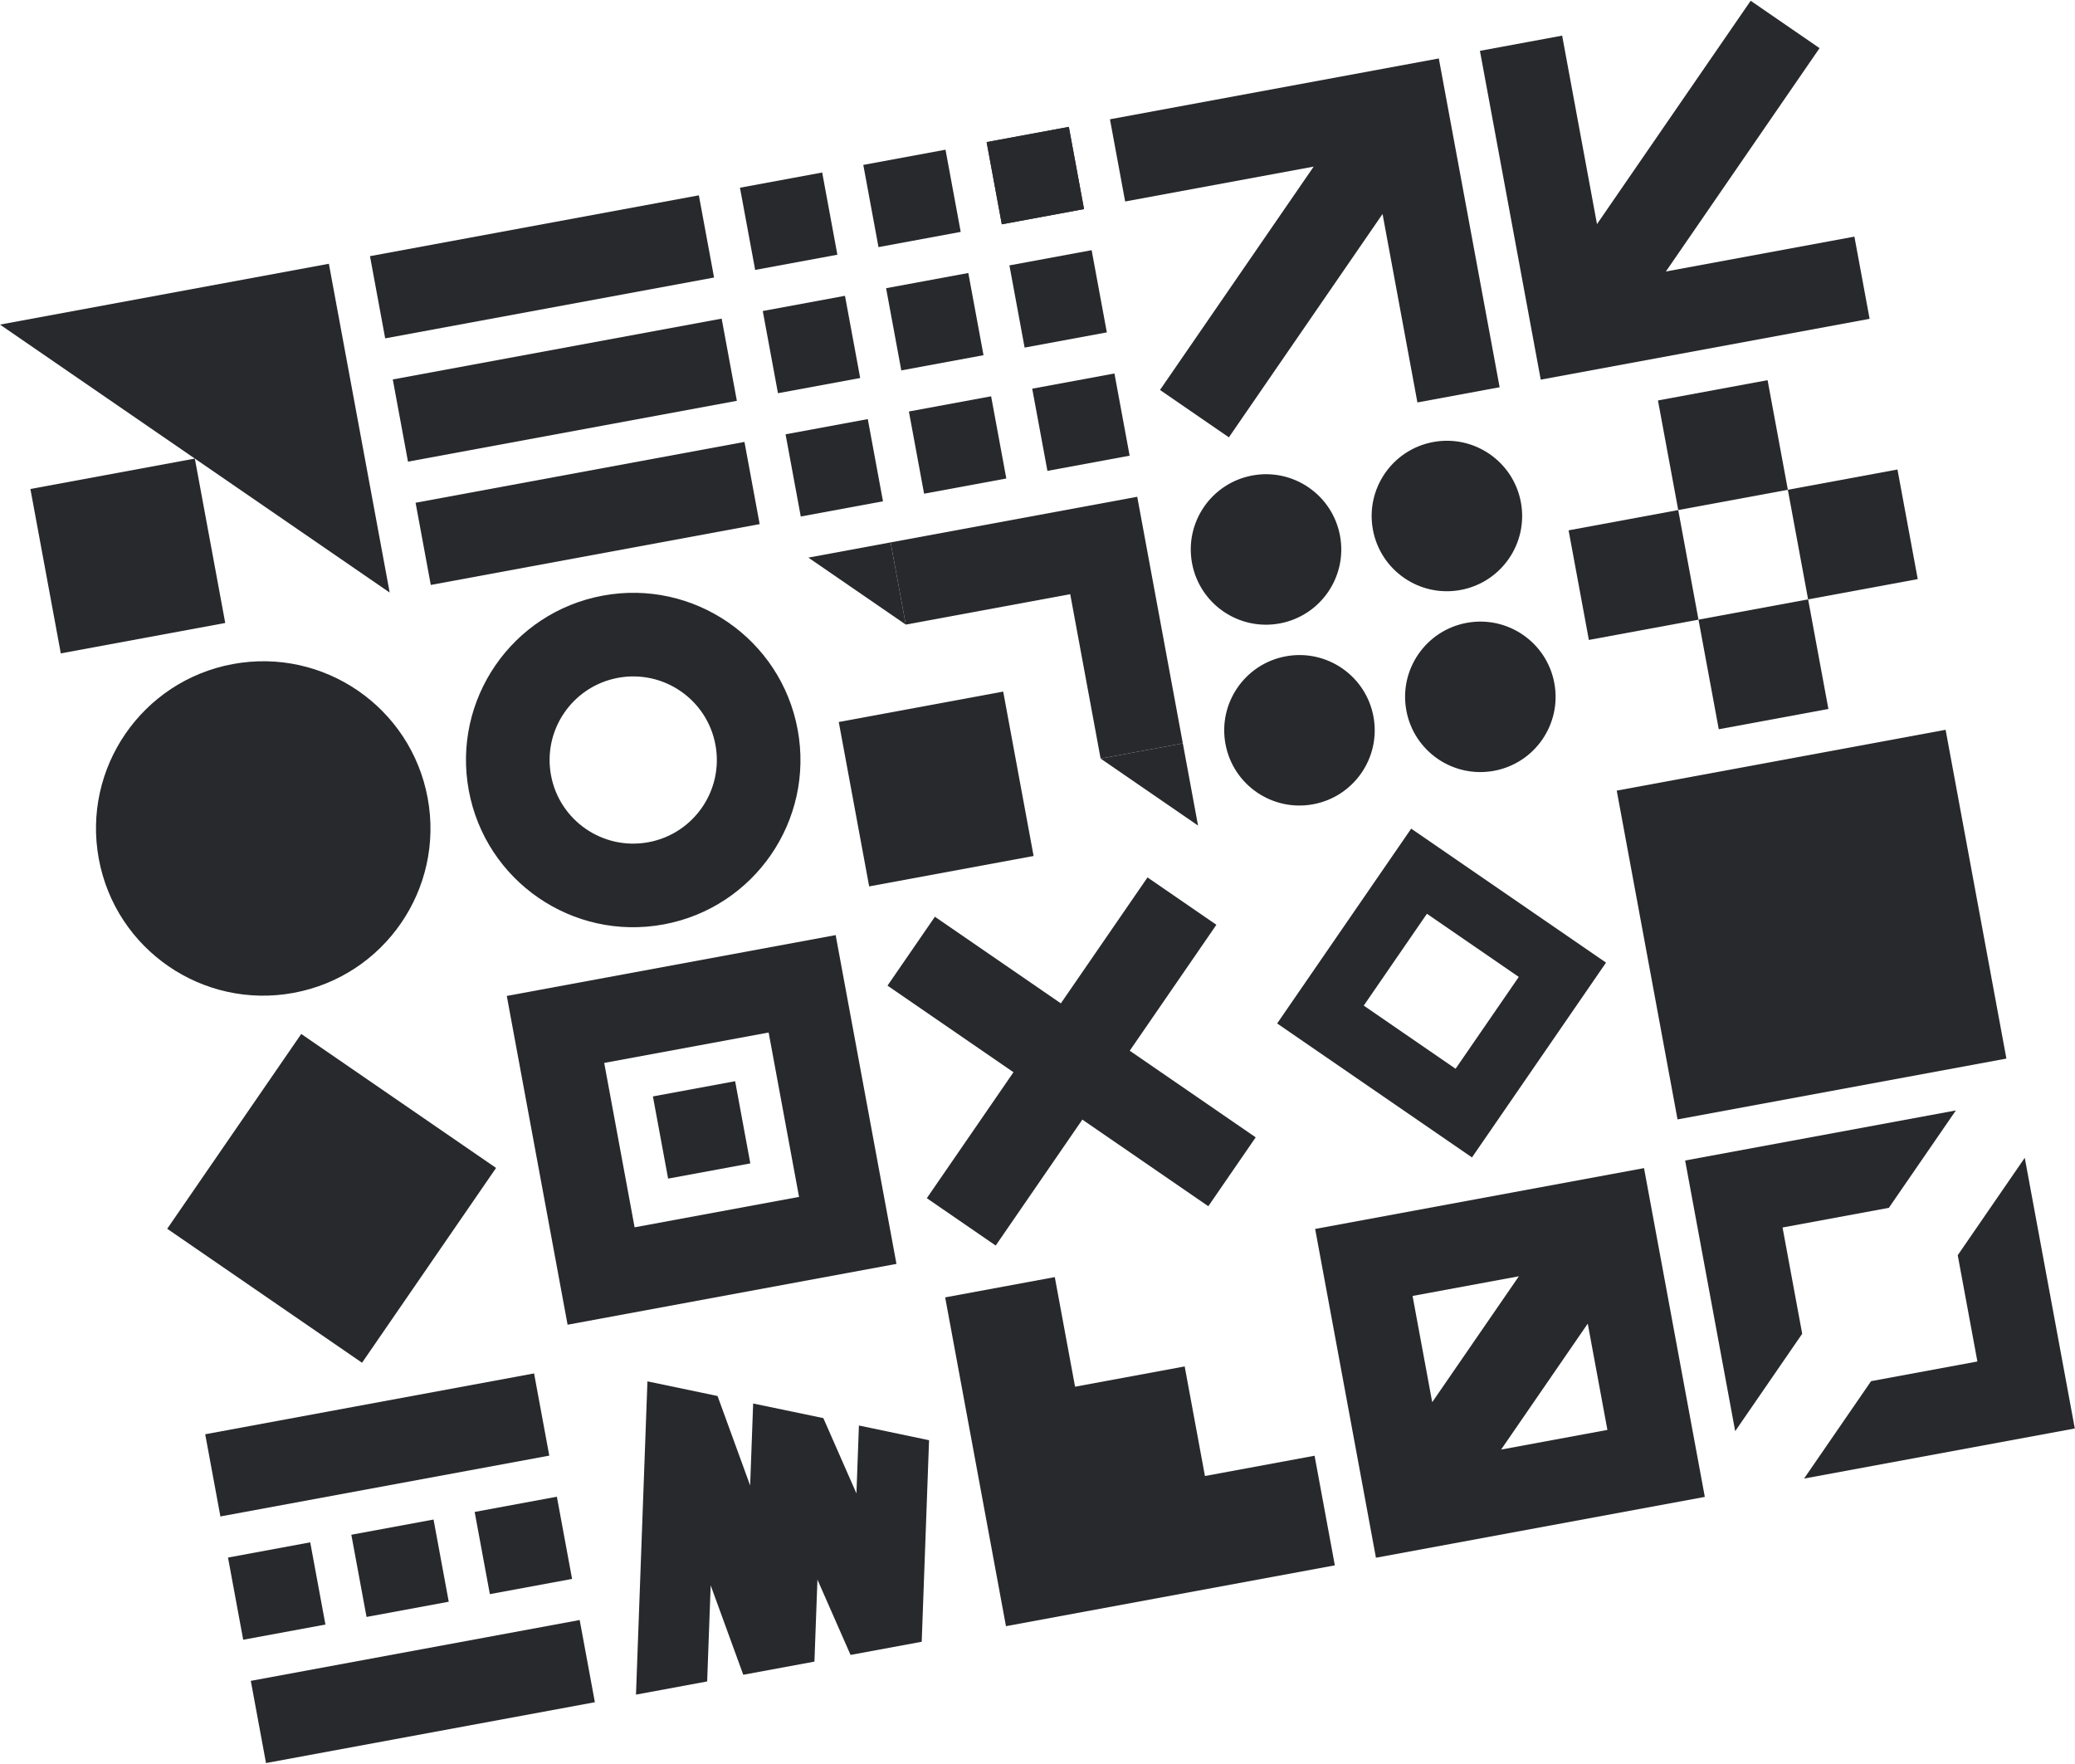
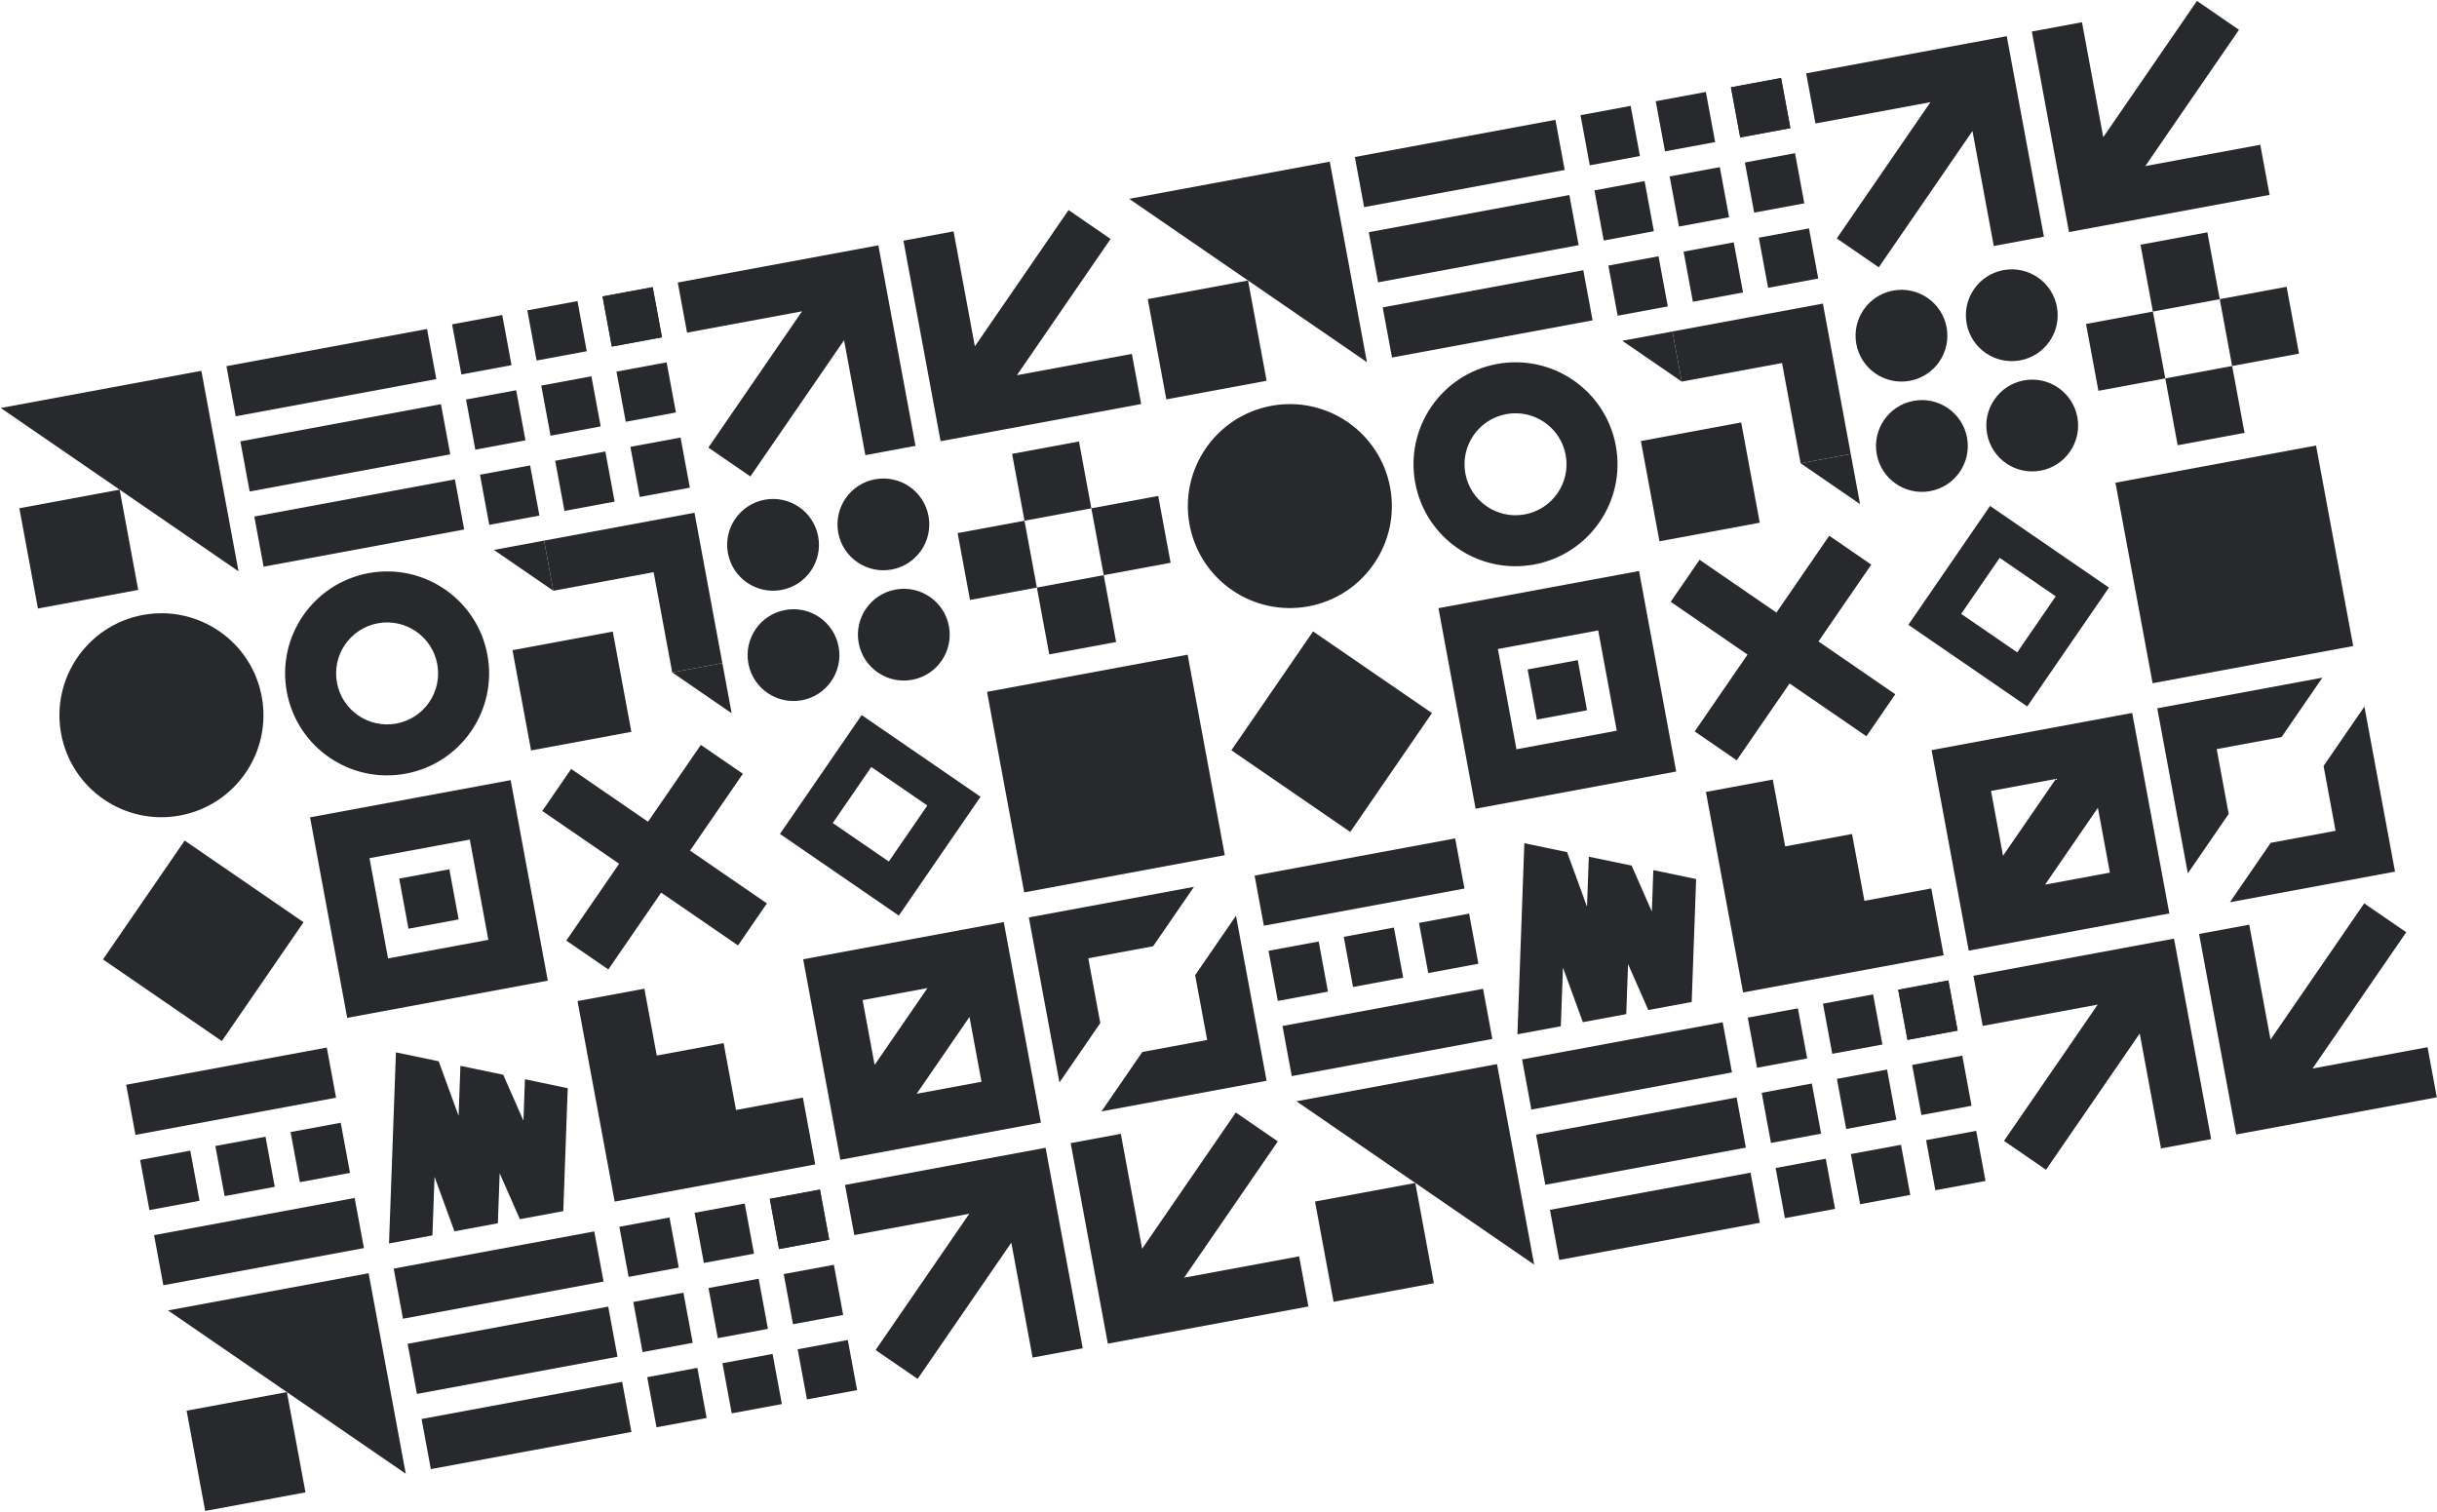
- <svg xmlns="http://www.w3.org/2000/svg" width="1870" height="1589" viewBox="0 0 1870 1589" fill="none">
-   <path d="M1753.39 657.595L1457.01 712.411L1511.8 1008.68L1808.18 953.86L1753.39 657.595Z" fill="#27292C" />
-   <path d="M629.812 176.002L333.43 230.818L347.128 304.884L643.51 250.068L629.812 176.002Z" fill="#27292C" />
-   <path d="M650.361 287.102L353.979 341.917L367.677 415.983L664.059 361.168L650.361 287.102Z" fill="#27292C" />
-   <path d="M670.908 398.201L374.525 453.016L388.224 527.082L684.606 472.267L670.908 398.201Z" fill="#27292C" />
-   <path d="M209.834 598.375C127.988 613.512 73.908 692.102 89.04 773.915C104.171 855.728 182.781 909.777 264.627 894.639C346.473 879.502 400.553 800.913 385.422 719.099C370.29 637.286 291.68 583.238 209.834 598.375Z" fill="#27292C" />
-   <path d="M1085.9 1330L1067.64 1231.26L968.852 1249.53L950.586 1150.77L851.787 1169.04L906.581 1465.31L1202.96 1410.49L1184.7 1311.73L1085.9 1330Z" fill="#27292C" />
-   <path d="M1096.21 833.31L1034.14 790.619L956.048 904.105L842.53 826.057L799.832 888.125L913.347 966.159L835.254 1079.65L897.327 1122.34L975.42 1008.85L1088.94 1086.9L1131.64 1024.83L1018.13 946.779L1096.21 833.31Z" fill="#27292C" />
-   <path d="M481.312 1237.56L184.93 1292.38L198.628 1366.44L495.01 1311.63L481.312 1237.56Z" fill="#27292C" />
-   <path d="M522.408 1459.76L226.025 1514.58L239.724 1588.64L536.106 1533.83L522.408 1459.76Z" fill="#27292C" />
-   <path d="M501.859 1348.66L427.764 1362.37L441.462 1436.43L515.558 1422.73L501.859 1348.66Z" fill="#27292C" />
-   <path d="M279.574 1389.77L205.479 1403.48L219.177 1477.54L293.272 1463.84L279.574 1389.77Z" fill="#27292C" />
-   <path d="M390.717 1369.22L316.621 1382.92L330.32 1456.99L404.415 1443.28L390.717 1369.22Z" fill="#27292C" />
-   <path d="M1481.6 1052.56L1185.22 1107.38L1240.01 1403.64L1536.39 1348.82L1481.6 1052.56ZM1368.82 1150.02L1290.72 1263.49L1273.01 1167.74L1368.82 1150.02ZM1430.89 1192.71L1448.6 1288.46L1352.8 1306.18L1430.88 1192.71L1430.89 1192.71Z" fill="#27292C" />
-   <path d="M1824.72 1043.27L1869.83 1287.16L1625.83 1332.3L1686.23 1244.53L1782.04 1226.81L1764.32 1131.04L1824.72 1043.27Z" fill="#27292C" />
-   <path d="M1762.65 1000.58L1702.25 1088.35L1606.44 1106.07L1624.15 1201.82L1563.76 1289.59L1518.65 1045.71L1762.65 1000.58Z" fill="#27292C" />
-   <path d="M175.588 413.21L27.396 440.618L54.793 588.75L202.984 561.342L175.588 413.21Z" fill="#27292C" />
-   <path d="M0 292.485L351.176 533.934L296.382 237.67L0 292.485Z" fill="#27292C" />
-   <path d="M1592.96 342.567L1494.16 360.84L1512.43 459.6L1611.23 441.327L1592.96 342.567Z" fill="#27292C" />
-   <path d="M1629.49 540.072L1530.69 558.345L1548.96 657.105L1647.76 638.832L1629.49 540.072Z" fill="#27292C" />
-   <path d="M1710.01 423.057L1611.21 441.33L1629.48 540.09L1728.28 521.817L1710.01 423.057Z" fill="#27292C" />
-   <path d="M1512.43 459.6L1413.63 477.873L1431.89 576.632L1530.69 558.36L1512.43 459.6Z" fill="#27292C" />
-   <path d="M963.24 114.335L889.145 128.039L902.843 202.105L976.939 188.401L963.24 114.335Z" fill="#27292C" />
-   <path d="M963.24 114.335L889.145 128.039L902.843 202.105L976.939 188.401L963.24 114.335Z" fill="#27292C" />
-   <path d="M740.955 155.447L666.859 169.15L680.558 243.217L754.653 229.513L740.955 155.447Z" fill="#27292C" />
-   <path d="M852.099 134.891L778.004 148.595L791.702 222.661L865.798 208.957L852.099 134.891Z" fill="#27292C" />
-   <path d="M983.791 225.434L909.695 239.138L923.394 313.204L997.489 299.5L983.791 225.434Z" fill="#27292C" />
-   <path d="M761.504 266.546L687.408 280.25L701.107 354.316L775.202 340.612L761.504 266.546Z" fill="#27292C" />
-   <path d="M872.646 245.99L798.551 259.694L812.249 333.76L886.345 320.056L872.646 245.99Z" fill="#27292C" />
-   <path d="M1004.34 336.533L930.24 350.237L943.939 424.303L1018.03 410.599L1004.34 336.533Z" fill="#27292C" />
-   <path d="M782.051 377.645L707.955 391.349L721.654 465.415L795.749 451.711L782.051 377.645Z" fill="#27292C" />
-   <path d="M893.193 357.089L819.098 370.793L832.796 444.859L906.892 431.155L893.193 357.089Z" fill="#27292C" />
-   <path d="M1316.28 531.617C1353.11 524.806 1377.45 489.439 1370.64 452.624C1363.83 415.809 1328.46 391.487 1291.63 398.298C1254.8 405.11 1230.46 440.476 1237.27 477.291C1244.08 514.106 1279.45 538.429 1316.28 531.617Z" fill="#27292C" />
-   <path d="M1153.28 561.766C1190.11 554.954 1214.44 519.588 1207.63 482.773C1200.83 445.958 1165.45 421.635 1128.62 428.447C1091.79 435.258 1067.45 470.625 1074.26 507.44C1081.07 544.255 1116.45 568.577 1153.28 561.766Z" fill="#27292C" />
-   <path d="M1346.42 694.563C1383.25 687.751 1407.59 652.385 1400.78 615.57C1393.97 578.755 1358.6 554.432 1321.77 561.244C1284.94 568.055 1260.6 603.422 1267.41 640.237C1274.22 677.052 1309.59 701.374 1346.42 694.563Z" fill="#27292C" />
-   <path d="M1183.41 724.711C1220.24 717.9 1244.58 682.533 1237.77 645.718C1230.96 608.903 1195.59 584.581 1158.76 591.392C1121.93 598.204 1097.59 633.57 1104.4 670.385C1111.21 707.2 1146.58 731.523 1183.41 724.711Z" fill="#27292C" />
-   <path d="M662.504 974.253L588.408 987.956L602.107 1062.02L676.202 1048.32L662.504 974.253Z" fill="#27292C" />
-   <path d="M456.717 897.413L511.511 1193.68L807.893 1138.86L753.099 842.598L456.717 897.413ZM720.099 1078.5L571.908 1105.91L544.511 957.775L692.702 930.368L720.099 1078.5Z" fill="#27292C" />
-   <path d="M543.265 536.707C461.419 551.845 407.34 630.434 422.471 712.247C437.602 794.061 516.213 848.109 598.059 832.972C679.905 817.835 733.985 739.245 718.853 657.432C703.722 575.618 625.111 521.57 543.265 536.707ZM584.361 758.906C543.445 766.473 504.131 739.443 496.567 698.544C489.002 657.644 516.048 618.341 556.964 610.774C597.879 603.206 637.193 630.237 644.758 671.136C652.322 712.035 625.276 751.339 584.361 758.906Z" fill="#27292C" />
-   <path d="M1296.67 52.667L1000.29 107.483L1013.99 181.549L1183.89 150.126L1045.4 351.383L1107.47 394.074L1245.96 192.817L1277.37 362.636L1351.47 348.932L1296.67 52.667Z" fill="#27292C" />
-   <path d="M1388.52 342.095L1684.9 287.279L1671.2 213.213L1501.3 244.636L1639.79 43.38L1577.72 0.689L1439.22 201.93L1407.81 32.111L1333.72 45.815L1388.52 342.095Z" fill="#27292C" />
-   <path d="M802.598 488.744L816.296 562.81L964.487 535.402L991.884 683.534L1065.98 669.831L1024.88 447.632L802.598 488.744Z" fill="#27292C" />
-   <path d="M728.502 502.448L816.296 562.81L802.598 488.744L728.502 502.448Z" fill="#27292C" />
-   <path d="M991.883 683.534L1079.68 743.897L1065.98 669.831L991.883 683.534Z" fill="#27292C" />
-   <path d="M904.089 623.172L755.898 650.58L783.295 798.712L931.486 771.305L904.089 623.172Z" fill="#27292C" />
-   <path d="M447.065 1052.4L271.479 931.676L150.686 1107.21L326.272 1227.94L447.065 1052.4Z" fill="#27292C" />
-   <path d="M774.059 1284.51L771.828 1345.68L741.996 1277.83L678.746 1264.66L676.035 1338.53L646.657 1257.91L583.472 1244.71L573.154 1526.98L637.292 1515.11L640.469 1428.54L669.835 1509.09L733.974 1497.23L736.684 1423.36L766.517 1491.21L830.655 1479.35L837.278 1297.75L774.084 1284.5L774.059 1284.51Z" fill="#27292C" />
-   <path d="M1271.77 746.67L1150.97 922.21L1326.56 1042.93L1447.36 867.395L1271.77 746.67ZM1229.01 906.123L1285.95 823.373L1368.73 880.283L1311.78 963.032L1229.01 906.123Z" fill="#27292C" />
+ <svg xmlns="http://www.w3.org/2000/svg" width="2496" height="1548" viewBox="0 0 2496 1548" fill="none">
+   <path d="M1216.38 670.48L1010.94 708.557L1049 913.921L1254.44 875.844L1216.38 670.48Z" fill="#27292C" />
+   <path d="M437.36 336.92L231.914 374.997L241.43 426.339L446.876 388.261L437.36 336.92Z" fill="#27292C" />
+   <path d="M451.634 413.932L246.188 452.009L255.703 503.35L461.149 465.273L451.634 413.932Z" fill="#27292C" />
+   <path d="M465.907 490.944L260.461 529.021L269.977 580.362L475.423 542.285L465.907 490.944Z" fill="#27292C" />
+   <path d="M146.33 629.831C89.597 640.346 52.128 694.84 62.638 751.552C73.149 808.263 127.659 845.71 184.392 835.195C241.126 824.68 278.595 770.186 268.084 713.475C257.574 656.763 203.064 619.316 146.33 629.831Z" fill="#27292C" />
+   <path d="M753.833 1136.79L741.147 1068.34L672.671 1081.03L659.983 1012.57L591.498 1025.27L629.56 1230.63L835.006 1192.55L822.318 1124.09L753.833 1136.79Z" fill="#27292C" />
+   <path d="M760.855 792.462L717.813 762.884L663.706 841.576L584.992 787.501L555.409 830.539L634.121 884.605L580.014 963.297L623.056 992.875L677.163 914.183L755.877 968.258L785.46 925.22L706.757 871.142L760.855 792.462Z" fill="#27292C" />
+   <path d="M334.692 1072.86L129.246 1110.94L138.762 1162.28L344.208 1124.2L334.692 1072.86Z" fill="#27292C" />
+   <path d="M363.239 1226.89L157.793 1264.96L167.309 1316.3L372.755 1278.23L363.239 1226.89Z" fill="#27292C" />
+   <path d="M348.965 1149.87L297.603 1159.39L307.119 1210.73L358.48 1201.21L348.965 1149.87Z" fill="#27292C" />
+   <path d="M194.881 1178.43L143.52 1187.95L153.035 1239.29L204.397 1229.77L194.881 1178.43Z" fill="#27292C" />
+   <path d="M271.924 1164.15L220.562 1173.67L230.078 1225.01L281.439 1215.49L271.924 1164.15Z" fill="#27292C" />
+   <path d="M1028.07 944.352L822.627 982.429L860.689 1187.79L1066.13 1149.72L1028.07 944.352ZM949.914 1011.94L895.806 1090.62L883.504 1024.25L949.914 1011.94ZM992.956 1041.52L1005.26 1107.89L938.848 1120.2L992.946 1041.52L992.956 1041.52Z" fill="#27292C" />
+   <path d="M1265.93 937.823L1297.26 1106.88L1128.13 1138.24L1169.98 1077.38L1236.39 1065.07L1224.08 998.684L1265.93 937.823Z" fill="#27292C" />
+   <path d="M1222.89 908.245L1181.04 969.106L1114.63 981.414L1126.93 1047.79L1085.09 1108.65L1053.75 939.592L1222.89 908.245Z" fill="#27292C" />
+   <path d="M122.541 501.478L19.818 520.517L38.849 623.199L141.572 604.16L122.541 501.478Z" fill="#27292C" />
+   <path d="M0.787 417.834L244.295 585.122L206.233 379.757L0.787 417.834Z" fill="#27292C" />
+   <path d="M1105.08 452.136L1036.6 464.829L1049.29 533.288L1117.77 520.594L1105.08 452.136Z" fill="#27292C" />
+   <path d="M1130.46 589.042L1061.97 601.735L1074.66 670.194L1143.15 657.501L1130.46 589.042Z" fill="#27292C" />
+   <path d="M1186.25 507.903L1117.76 520.596L1130.45 589.055L1198.94 576.362L1186.25 507.903Z" fill="#27292C" />
+   <path d="M1049.29 533.288L980.801 545.981L993.489 614.439L1061.97 601.746L1049.29 533.288Z" fill="#27292C" />
+   <path d="M668.486 294.083L617.125 303.603L626.64 354.944L678.001 345.424L668.486 294.083Z" fill="#27292C" />
+   <path d="M668.486 294.083L617.125 303.603L626.64 354.944L678.001 345.424L668.486 294.083Z" fill="#27292C" />
+   <path d="M514.403 322.641L463.041 332.16L472.557 383.502L523.918 373.982L514.403 322.641Z" fill="#27292C" />
+   <path d="M591.445 308.362L540.084 317.882L549.599 369.223L600.961 359.703L591.445 308.362Z" fill="#27292C" />
+   <path d="M682.761 371.095L631.4 380.614L640.915 431.955L692.277 422.436L682.761 371.095Z" fill="#27292C" />
+   <path d="M528.676 399.653L477.315 409.172L486.83 460.513L538.192 450.994L528.676 399.653Z" fill="#27292C" />
+   <path d="M605.719 385.374L554.357 394.893L563.873 446.234L615.234 436.715L605.719 385.374Z" fill="#27292C" />
+   <path d="M697.033 448.107L645.672 457.626L655.187 508.967L706.549 499.448L697.033 448.107Z" fill="#27292C" />
+   <path d="M542.95 476.665L491.588 486.184L501.104 537.525L552.465 528.006L542.95 476.665Z" fill="#27292C" />
+   <path d="M619.991 462.386L568.629 471.905L578.145 523.246L629.506 513.727L619.991 462.386Z" fill="#27292C" />
+   <path d="M913.336 583.263C938.865 578.531 955.727 554.008 950.997 528.489C946.267 502.969 921.737 486.117 896.208 490.849C870.678 495.581 853.817 520.104 858.546 545.623C863.276 571.143 887.806 587.995 913.336 583.263Z" fill="#27292C" />
+   <path d="M800.342 604.205C825.871 599.474 842.733 574.95 838.003 549.431C833.273 523.912 808.743 507.06 783.214 511.791C757.684 516.523 740.823 541.046 745.552 566.566C750.282 592.085 774.812 608.937 800.342 604.205Z" fill="#27292C" />
+   <path d="M934.27 696.213C959.8 691.482 976.661 666.958 971.932 641.439C967.202 615.92 942.672 599.068 917.142 603.799C891.613 608.531 874.751 633.054 879.481 658.574C884.211 684.093 908.741 700.945 934.27 696.213Z" fill="#27292C" />
+   <path d="M821.276 717.156C846.806 712.424 863.667 687.901 858.937 662.381C854.208 636.862 829.678 620.01 804.148 624.742C778.619 629.473 761.757 653.997 766.487 679.516C771.216 705.036 795.746 721.887 821.276 717.156Z" fill="#27292C" />
+   <path d="M460.23 890.281L408.869 899.8L418.384 951.142L469.746 941.622L460.23 890.281Z" fill="#27292C" />
+   <path d="M317.553 837.068L355.615 1042.43L561.061 1004.35L522.999 798.991L317.553 837.068ZM500.184 962.533L397.461 981.572L378.43 878.89L481.153 859.851L500.184 962.533Z" fill="#27292C" />
+   <path d="M377.457 586.994C320.723 597.509 283.255 652.003 293.765 708.715C304.276 765.426 358.785 802.873 415.519 792.358C472.253 781.843 509.722 727.349 499.211 670.638C488.7 613.926 434.191 576.479 377.457 586.994ZM406.004 741.017C377.642 746.274 350.381 727.546 345.127 699.195C339.872 670.845 358.611 643.592 386.973 638.335C415.335 633.079 442.595 651.806 447.85 680.157C453.104 708.507 434.366 735.761 406.004 741.017Z" fill="#27292C" />
+   <path d="M899.614 251.247L694.168 289.324L703.683 340.665L821.455 318.837L725.503 458.39L768.544 487.969L864.497 348.416L886.314 466.131L937.676 456.611L899.614 251.247Z" fill="#27292C" />
+   <path d="M963.357 451.862L1168.8 413.785L1159.29 362.444L1041.52 384.271L1137.47 244.718L1094.43 215.14L998.472 354.683L976.654 236.968L925.293 246.487L963.357 451.862Z" fill="#27292C" />
+   <path d="M557.221 553.676L566.737 605.017L669.46 585.979L688.491 688.661L739.852 679.142L711.306 525.118L557.221 553.676Z" fill="#27292C" />
+   <path d="M505.859 563.196L566.737 605.017L557.221 553.676L505.859 563.196Z" fill="#27292C" />
+   <path d="M688.491 688.661L749.367 730.483L739.852 679.142L688.491 688.661Z" fill="#27292C" />
+   <path d="M627.613 646.839L524.89 665.878L543.921 768.56L646.644 749.521L627.613 646.839Z" fill="#27292C" />
+   <path d="M310.904 944.511L189.151 860.868L105.46 982.588L227.213 1066.23L310.904 944.511Z" fill="#27292C" />
+   <path d="M537.645 1105.33L536.114 1147.74L515.416 1100.71L471.566 1091.59L469.706 1142.8L449.319 1086.92L405.514 1077.79L398.435 1273.47L442.894 1265.23L445.074 1205.21L465.453 1261.05L509.912 1252.81L511.772 1201.6L532.47 1248.62L576.929 1240.38L581.474 1114.49L537.662 1105.32L537.645 1105.33Z" fill="#27292C" />
+   <path d="M882.53 732.355L798.838 854.076L920.592 937.72L1004.28 815.999L882.53 732.355ZM852.932 842.903L892.384 785.524L949.779 824.954L910.326 882.333L852.932 842.903Z" fill="#27292C" />
+   <path d="M2372.1 456.279L2166.66 494.356L2204.72 699.721L2410.17 661.644L2372.1 456.279Z" fill="#27292C" />
+   <path d="M1593.08 122.72L1387.64 160.797L1397.15 212.138L1602.6 174.061L1593.08 122.72Z" fill="#27292C" />
+   <path d="M1607.36 199.731L1401.91 237.808L1411.43 289.15L1616.87 251.072L1607.36 199.731Z" fill="#27292C" />
+   <path d="M1621.63 276.743L1416.18 314.82L1425.7 366.161L1631.15 328.084L1621.63 276.743Z" fill="#27292C" />
+   <path d="M1302.05 415.63C1245.32 426.145 1207.85 480.64 1218.36 537.351C1228.87 594.062 1283.38 631.51 1340.12 620.995C1396.85 610.48 1434.32 555.985 1423.81 499.274C1413.3 442.562 1358.79 405.115 1302.05 415.63Z" fill="#27292C" />
+   <path d="M1909.56 922.587L1896.87 854.139L1828.39 866.83L1815.71 798.372L1747.22 811.065L1785.28 1016.43L1990.73 978.352L1978.04 909.894L1909.56 922.587Z" fill="#27292C" />
+   <path d="M1916.58 578.261L1873.54 548.683L1819.43 627.376L1740.71 573.3L1711.13 616.339L1789.84 670.404L1735.74 749.096L1778.78 778.675L1832.89 699.982L1911.6 754.058L1941.18 711.019L1862.48 656.942L1916.58 578.261Z" fill="#27292C" />
+   <path d="M1490.41 858.661L1284.97 896.739L1294.48 948.08L1499.93 910.003L1490.41 858.661Z" fill="#27292C" />
+   <path d="M1518.96 1012.68L1313.52 1050.76L1323.03 1102.1L1528.48 1064.03L1518.96 1012.68Z" fill="#27292C" />
+   <path d="M1504.69 935.673L1453.33 945.192L1462.84 996.534L1514.2 987.014L1504.69 935.673Z" fill="#27292C" />
+   <path d="M1350.6 964.231L1299.24 973.75L1308.76 1025.09L1360.12 1015.57L1350.6 964.231Z" fill="#27292C" />
+   <path d="M1427.65 949.952L1376.28 959.471L1385.8 1010.81L1437.16 1001.29L1427.65 949.952Z" fill="#27292C" />
+   <path d="M2183.8 730.151L1978.35 768.228L2016.41 973.593L2221.86 935.516L2183.8 730.151ZM2105.64 797.742L2051.53 876.424L2039.23 810.05L2105.64 797.742ZM2148.68 827.32L2160.98 893.694L2094.57 906.002L2148.67 827.322L2148.68 827.32Z" fill="#27292C" />
+   <path d="M2421.65 723.623L2452.99 892.679L2283.85 924.036L2325.7 863.176L2392.11 850.867L2379.81 784.483L2421.65 723.623Z" fill="#27292C" />
+   <path d="M2378.61 694.044L2336.76 754.905L2270.35 767.213L2282.66 833.587L2240.81 894.447L2209.48 725.391L2378.61 694.044Z" fill="#27292C" />
+   <path d="M1278.26 287.277L1175.54 306.316L1194.57 408.998L1297.29 389.959L1278.26 287.277Z" fill="#27292C" />
+   <path d="M1156.51 203.634L1400.02 370.921L1361.96 165.556L1156.51 203.634Z" fill="#27292C" />
+   <path d="M2260.81 237.936L2192.32 250.629L2205.01 319.087L2273.49 306.394L2260.81 237.936Z" fill="#27292C" />
+   <path d="M2286.18 374.842L2217.7 387.535L2230.38 455.993L2298.87 443.3L2286.18 374.842Z" fill="#27292C" />
+   <path d="M2341.97 293.703L2273.48 306.396L2286.17 374.854L2354.66 362.161L2341.97 293.703Z" fill="#27292C" />
+   <path d="M2205.01 319.087L2136.52 331.78L2149.21 400.238L2217.7 387.545L2205.01 319.087Z" fill="#27292C" />
+   <path d="M1824.21 79.883L1772.85 89.402L1782.36 140.743L1833.72 131.224L1824.21 79.883Z" fill="#27292C" />
+   <path d="M1824.21 79.883L1772.85 89.402L1782.36 140.743L1833.72 131.224L1824.21 79.883Z" fill="#27292C" />
+   <path d="M1670.13 108.441L1618.76 117.96L1628.28 169.301L1679.64 159.782L1670.13 108.441Z" fill="#27292C" />
+   <path d="M1747.17 94.162L1695.81 103.681L1705.32 155.022L1756.68 145.503L1747.17 94.162Z" fill="#27292C" />
+   <path d="M1838.48 156.894L1787.12 166.414L1796.64 217.755L1848 208.235L1838.48 156.894Z" fill="#27292C" />
+   <path d="M1684.4 185.452L1633.04 194.971L1642.55 246.313L1693.91 236.793L1684.4 185.452Z" fill="#27292C" />
+   <path d="M1761.44 171.173L1710.08 180.693L1719.6 232.034L1770.96 222.514L1761.44 171.173Z" fill="#27292C" />
+   <path d="M1852.76 233.906L1801.39 243.425L1810.91 294.766L1862.27 285.247L1852.76 233.906Z" fill="#27292C" />
+   <path d="M1698.67 262.464L1647.31 271.983L1656.83 323.324L1708.19 313.805L1698.67 262.464Z" fill="#27292C" />
+   <path d="M1775.71 248.185L1724.35 257.704L1733.87 309.045L1785.23 299.526L1775.71 248.185Z" fill="#27292C" />
+   <path d="M2069.06 369.062C2094.59 364.331 2111.45 339.807 2106.72 314.288C2101.99 288.768 2077.46 271.917 2051.93 276.648C2026.4 281.38 2009.54 305.903 2014.27 331.423C2019 356.942 2043.53 373.794 2069.06 369.062Z" fill="#27292C" />
+   <path d="M1956.06 390.005C1981.59 385.273 1998.46 360.75 1993.73 335.23C1989 309.711 1964.47 292.859 1938.94 297.591C1913.41 302.322 1896.55 326.846 1901.27 352.365C1906 377.884 1930.53 394.736 1956.06 390.005Z" fill="#27292C" />
+   <path d="M2089.99 482.013C2115.52 477.281 2132.38 452.758 2127.65 427.238C2122.92 401.719 2098.39 384.867 2072.86 389.599C2047.34 394.33 2030.47 418.854 2035.2 444.373C2039.93 469.892 2064.46 486.744 2089.99 482.013Z" fill="#27292C" />
+   <path d="M1977 502.955C2002.53 498.224 2019.39 473.7 2014.66 448.181C2009.93 422.661 1985.4 405.81 1959.87 410.541C1934.34 415.273 1917.48 439.796 1922.21 465.315C1926.94 490.835 1951.47 507.687 1977 502.955Z" fill="#27292C" />
+   <path d="M1615.95 676.08L1564.59 685.6L1574.11 736.941L1625.47 727.422L1615.95 676.08Z" fill="#27292C" />
+   <path d="M1473.28 622.867L1511.34 828.231L1716.78 790.154L1678.72 584.79L1473.28 622.867ZM1655.91 748.333L1553.18 767.371L1534.15 664.689L1636.88 645.65L1655.91 748.333Z" fill="#27292C" />
+   <path d="M1533.18 372.793C1476.45 383.308 1438.98 437.803 1449.49 494.514C1460 551.225 1514.51 588.673 1571.24 578.158C1627.98 567.643 1665.44 513.148 1654.93 456.437C1644.42 399.726 1589.91 362.278 1533.18 372.793ZM1561.73 526.817C1533.36 532.073 1506.1 513.345 1500.85 484.995C1495.6 456.644 1514.33 429.391 1542.7 424.134C1571.06 418.878 1598.32 437.606 1603.57 465.956C1608.83 494.307 1590.09 521.56 1561.73 526.817Z" fill="#27292C" />
+   <path d="M2055.34 37.046L1849.89 75.123L1859.41 126.464L1977.18 104.637L1881.23 244.19L1924.27 273.768L2020.22 134.215L2042.04 251.93L2093.4 242.411L2055.34 37.046Z" fill="#27292C" />
+   <path d="M2119.08 237.661L2324.53 199.584L2315.01 148.243L2197.24 170.071L2293.19 30.518L2250.15 0.939L2154.19 140.482L2132.38 22.767L2081.02 32.286L2119.08 237.661Z" fill="#27292C" />
+   <path d="M1712.94 339.476L1722.46 390.817L1825.18 371.778L1844.21 474.46L1895.57 464.941L1867.03 310.918L1712.94 339.476Z" fill="#27292C" />
+   <path d="M1661.58 348.995L1722.46 390.817L1712.94 339.476L1661.58 348.995Z" fill="#27292C" />
+   <path d="M1844.21 474.46L1905.09 516.282L1895.57 464.941L1844.21 474.46Z" fill="#27292C" />
+   <path d="M1783.34 432.639L1680.61 451.677L1699.64 554.359L1802.37 535.321L1783.34 432.639Z" fill="#27292C" />
+   <path d="M1466.63 730.31L1344.87 646.667L1261.18 768.387L1382.94 852.03L1466.63 730.31Z" fill="#27292C" />
+   <path d="M1693.37 891.133L1691.84 933.535L1671.14 886.507L1627.29 877.394L1625.43 928.603L1605.04 872.722L1561.24 863.591L1554.16 1059.27L1598.62 1051.03L1600.8 991.011L1621.18 1046.85L1665.63 1038.61L1667.49 987.396L1688.19 1034.42L1732.65 1026.18L1737.2 900.289L1693.38 891.12L1693.37 891.133Z" fill="#27292C" />
+   <path d="M2038.25 518.155L1954.56 639.875L2076.31 723.519L2160.01 601.798L2038.25 518.155ZM2008.65 628.703L2048.11 571.323L2105.5 610.753L2066.05 668.132L2008.65 628.703Z" fill="#27292C" />
+   <path d="M608.659 1261.16L403.213 1299.24L412.728 1350.58L618.174 1312.5L608.659 1261.16Z" fill="#27292C" />
+   <path d="M622.932 1338.17L417.487 1376.25L427.002 1427.59L632.448 1389.51L622.932 1338.17Z" fill="#27292C" />
+   <path d="M637.206 1415.18L431.76 1453.26L441.276 1504.6L646.722 1466.53L637.206 1415.18Z" fill="#27292C" />
+   <path d="M293.839 1425.72L191.116 1444.76L210.147 1547.44L312.87 1528.4L293.839 1425.72Z" fill="#27292C" />
+   <path d="M172.086 1342.08L415.594 1509.36L377.532 1304L172.086 1342.08Z" fill="#27292C" />
+   <path d="M839.785 1218.32L788.423 1227.84L797.939 1279.18L849.3 1269.67L839.785 1218.32Z" fill="#27292C" />
+   <path d="M839.785 1218.32L788.423 1227.84L797.939 1279.18L849.3 1269.67L839.785 1218.32Z" fill="#27292C" />
+   <path d="M685.701 1246.88L634.34 1256.4L643.855 1307.74L695.217 1298.22L685.701 1246.88Z" fill="#27292C" />
+   <path d="M762.744 1232.6L711.382 1242.12L720.898 1293.46L772.259 1283.94L762.744 1232.6Z" fill="#27292C" />
+   <path d="M854.06 1295.34L802.699 1304.86L812.214 1356.2L863.576 1346.68L854.06 1295.34Z" fill="#27292C" />
+   <path d="M699.975 1323.89L648.613 1333.41L658.129 1384.75L709.49 1375.23L699.975 1323.89Z" fill="#27292C" />
+   <path d="M777.018 1309.61L725.656 1319.13L735.172 1370.48L786.533 1360.96L777.018 1309.61Z" fill="#27292C" />
+   <path d="M868.332 1372.35L816.971 1381.87L826.486 1433.21L877.848 1423.69L868.332 1372.35Z" fill="#27292C" />
+   <path d="M714.249 1400.91L662.887 1410.42L672.403 1461.77L723.764 1452.25L714.249 1400.91Z" fill="#27292C" />
+   <path d="M791.29 1386.63L739.928 1396.15L749.444 1447.49L800.805 1437.97L791.29 1386.63Z" fill="#27292C" />
+   <path d="M1070.91 1175.49L865.467 1213.56L874.982 1264.91L992.754 1243.08L896.801 1382.63L939.843 1412.21L1035.8 1272.66L1057.61 1390.37L1108.97 1380.85L1070.91 1175.49Z" fill="#27292C" />
+   <path d="M1134.66 1376.1L1340.1 1338.03L1330.59 1286.68L1212.81 1308.51L1308.77 1168.96L1265.73 1139.38L1169.77 1278.92L1147.95 1161.21L1096.59 1170.73L1134.66 1376.1Z" fill="#27292C" />
+   <path d="M1764.38 1046.96L1558.94 1085.04L1568.45 1136.38L1773.9 1098.3L1764.38 1046.96Z" fill="#27292C" />
+   <path d="M1778.66 1123.97L1573.21 1162.05L1582.72 1213.39L1788.17 1175.31L1778.66 1123.97Z" fill="#27292C" />
+   <path d="M1792.93 1200.98L1587.48 1239.06L1597 1290.4L1802.44 1252.32L1792.93 1200.98Z" fill="#27292C" />
+   <path d="M1449.56 1211.52L1346.84 1230.56L1365.87 1333.24L1468.59 1314.2L1449.56 1211.52Z" fill="#27292C" />
+   <path d="M1327.81 1127.87L1571.32 1295.16L1533.25 1089.8L1327.81 1127.87Z" fill="#27292C" />
+   <path d="M1995.51 1004.12L1944.15 1013.64L1953.66 1064.98L2005.02 1055.46L1995.51 1004.12Z" fill="#27292C" />
+   <path d="M1995.51 1004.12L1944.15 1013.64L1953.66 1064.98L2005.02 1055.46L1995.51 1004.12Z" fill="#27292C" />
+   <path d="M1841.42 1032.68L1790.06 1042.2L1799.58 1093.54L1850.94 1084.02L1841.42 1032.68Z" fill="#27292C" />
+   <path d="M1918.47 1018.4L1867.1 1027.92L1876.62 1079.26L1927.98 1069.74L1918.47 1018.4Z" fill="#27292C" />
+   <path d="M2009.78 1081.13L1958.42 1090.65L1967.94 1141.99L2019.3 1132.48L2009.78 1081.13Z" fill="#27292C" />
+   <path d="M1855.7 1109.69L1804.34 1119.21L1813.85 1170.55L1865.21 1161.03L1855.7 1109.69Z" fill="#27292C" />
+   <path d="M1932.74 1095.41L1881.38 1104.93L1890.89 1156.27L1942.26 1146.75L1932.74 1095.41Z" fill="#27292C" />
+   <path d="M2024.05 1158.15L1972.69 1167.67L1982.21 1219.01L2033.57 1209.49L2024.05 1158.15Z" fill="#27292C" />
+   <path d="M1869.97 1186.7L1818.61 1196.22L1828.13 1247.56L1879.49 1238.05L1869.97 1186.7Z" fill="#27292C" />
+   <path d="M1947.01 1172.43L1895.65 1181.94L1905.17 1233.29L1956.53 1223.77L1947.01 1172.43Z" fill="#27292C" />
+   <path d="M2226.64 961.286L2021.19 999.364L2030.7 1050.7L2148.48 1028.88L2052.52 1168.43L2095.57 1198.01L2191.52 1058.46L2213.34 1176.17L2264.7 1166.65L2226.64 961.286Z" fill="#27292C" />
+   <path d="M2290.38 1161.9L2495.82 1123.82L2486.31 1072.48L2368.54 1094.31L2464.49 954.758L2421.45 925.18L2325.49 1064.72L2303.68 947.007L2252.31 956.527L2290.38 1161.9Z" fill="#27292C" />
</svg>
